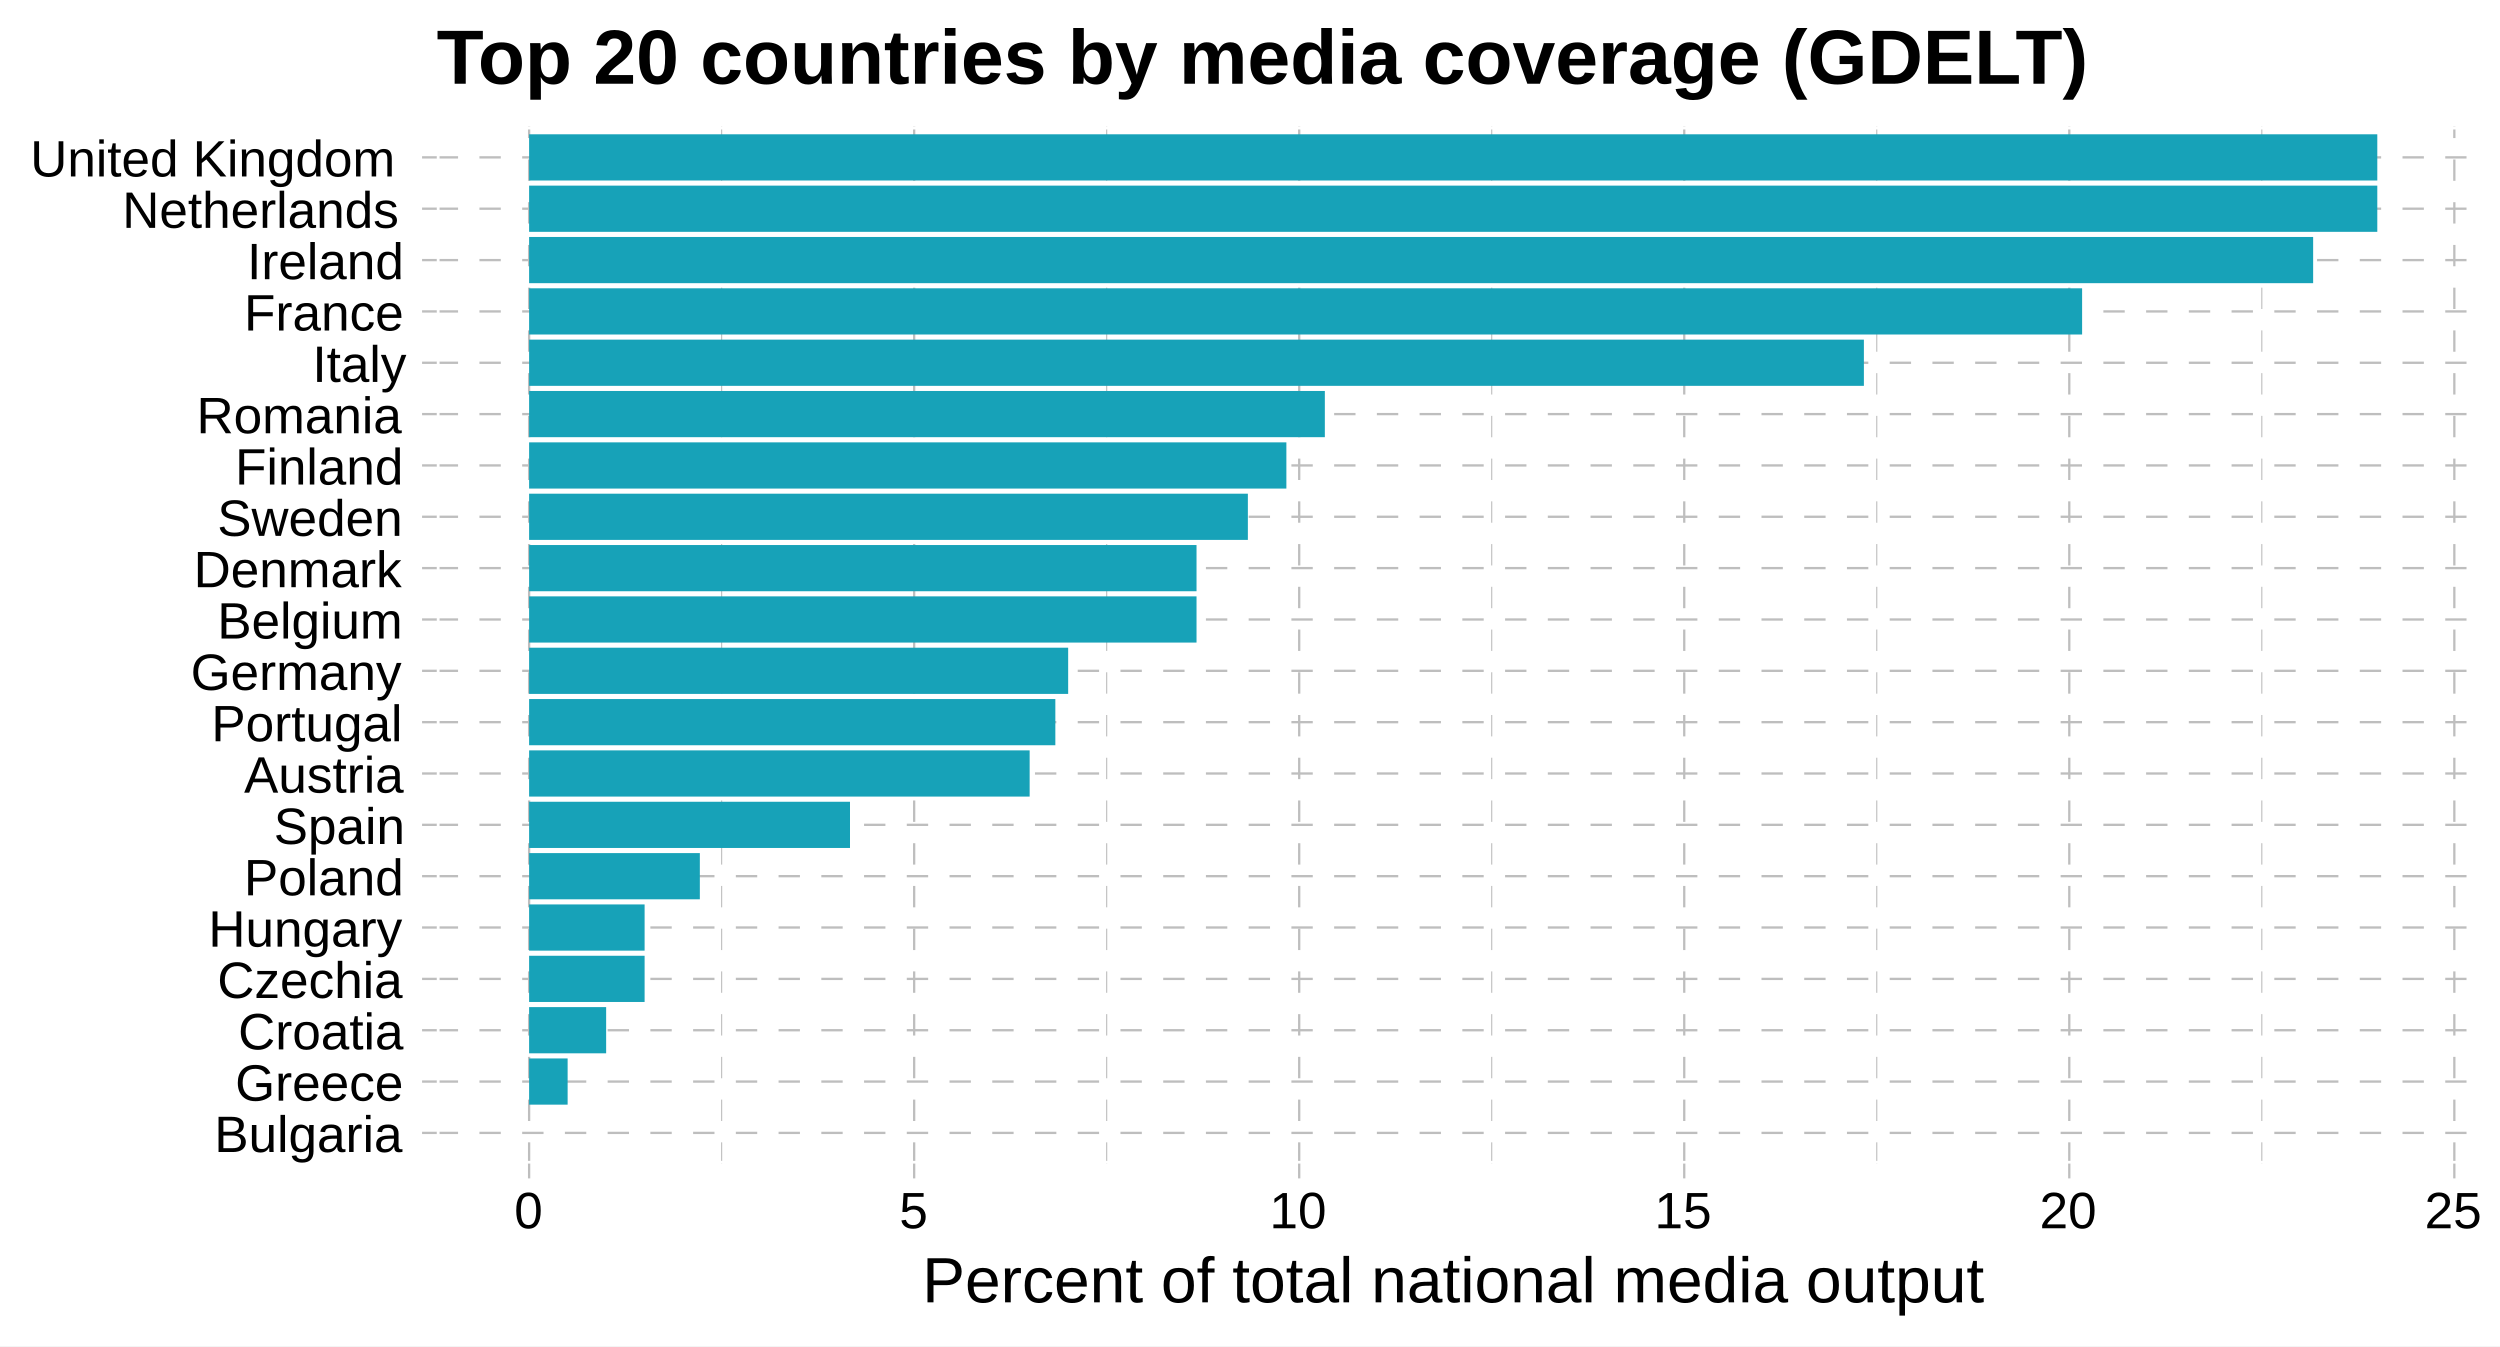
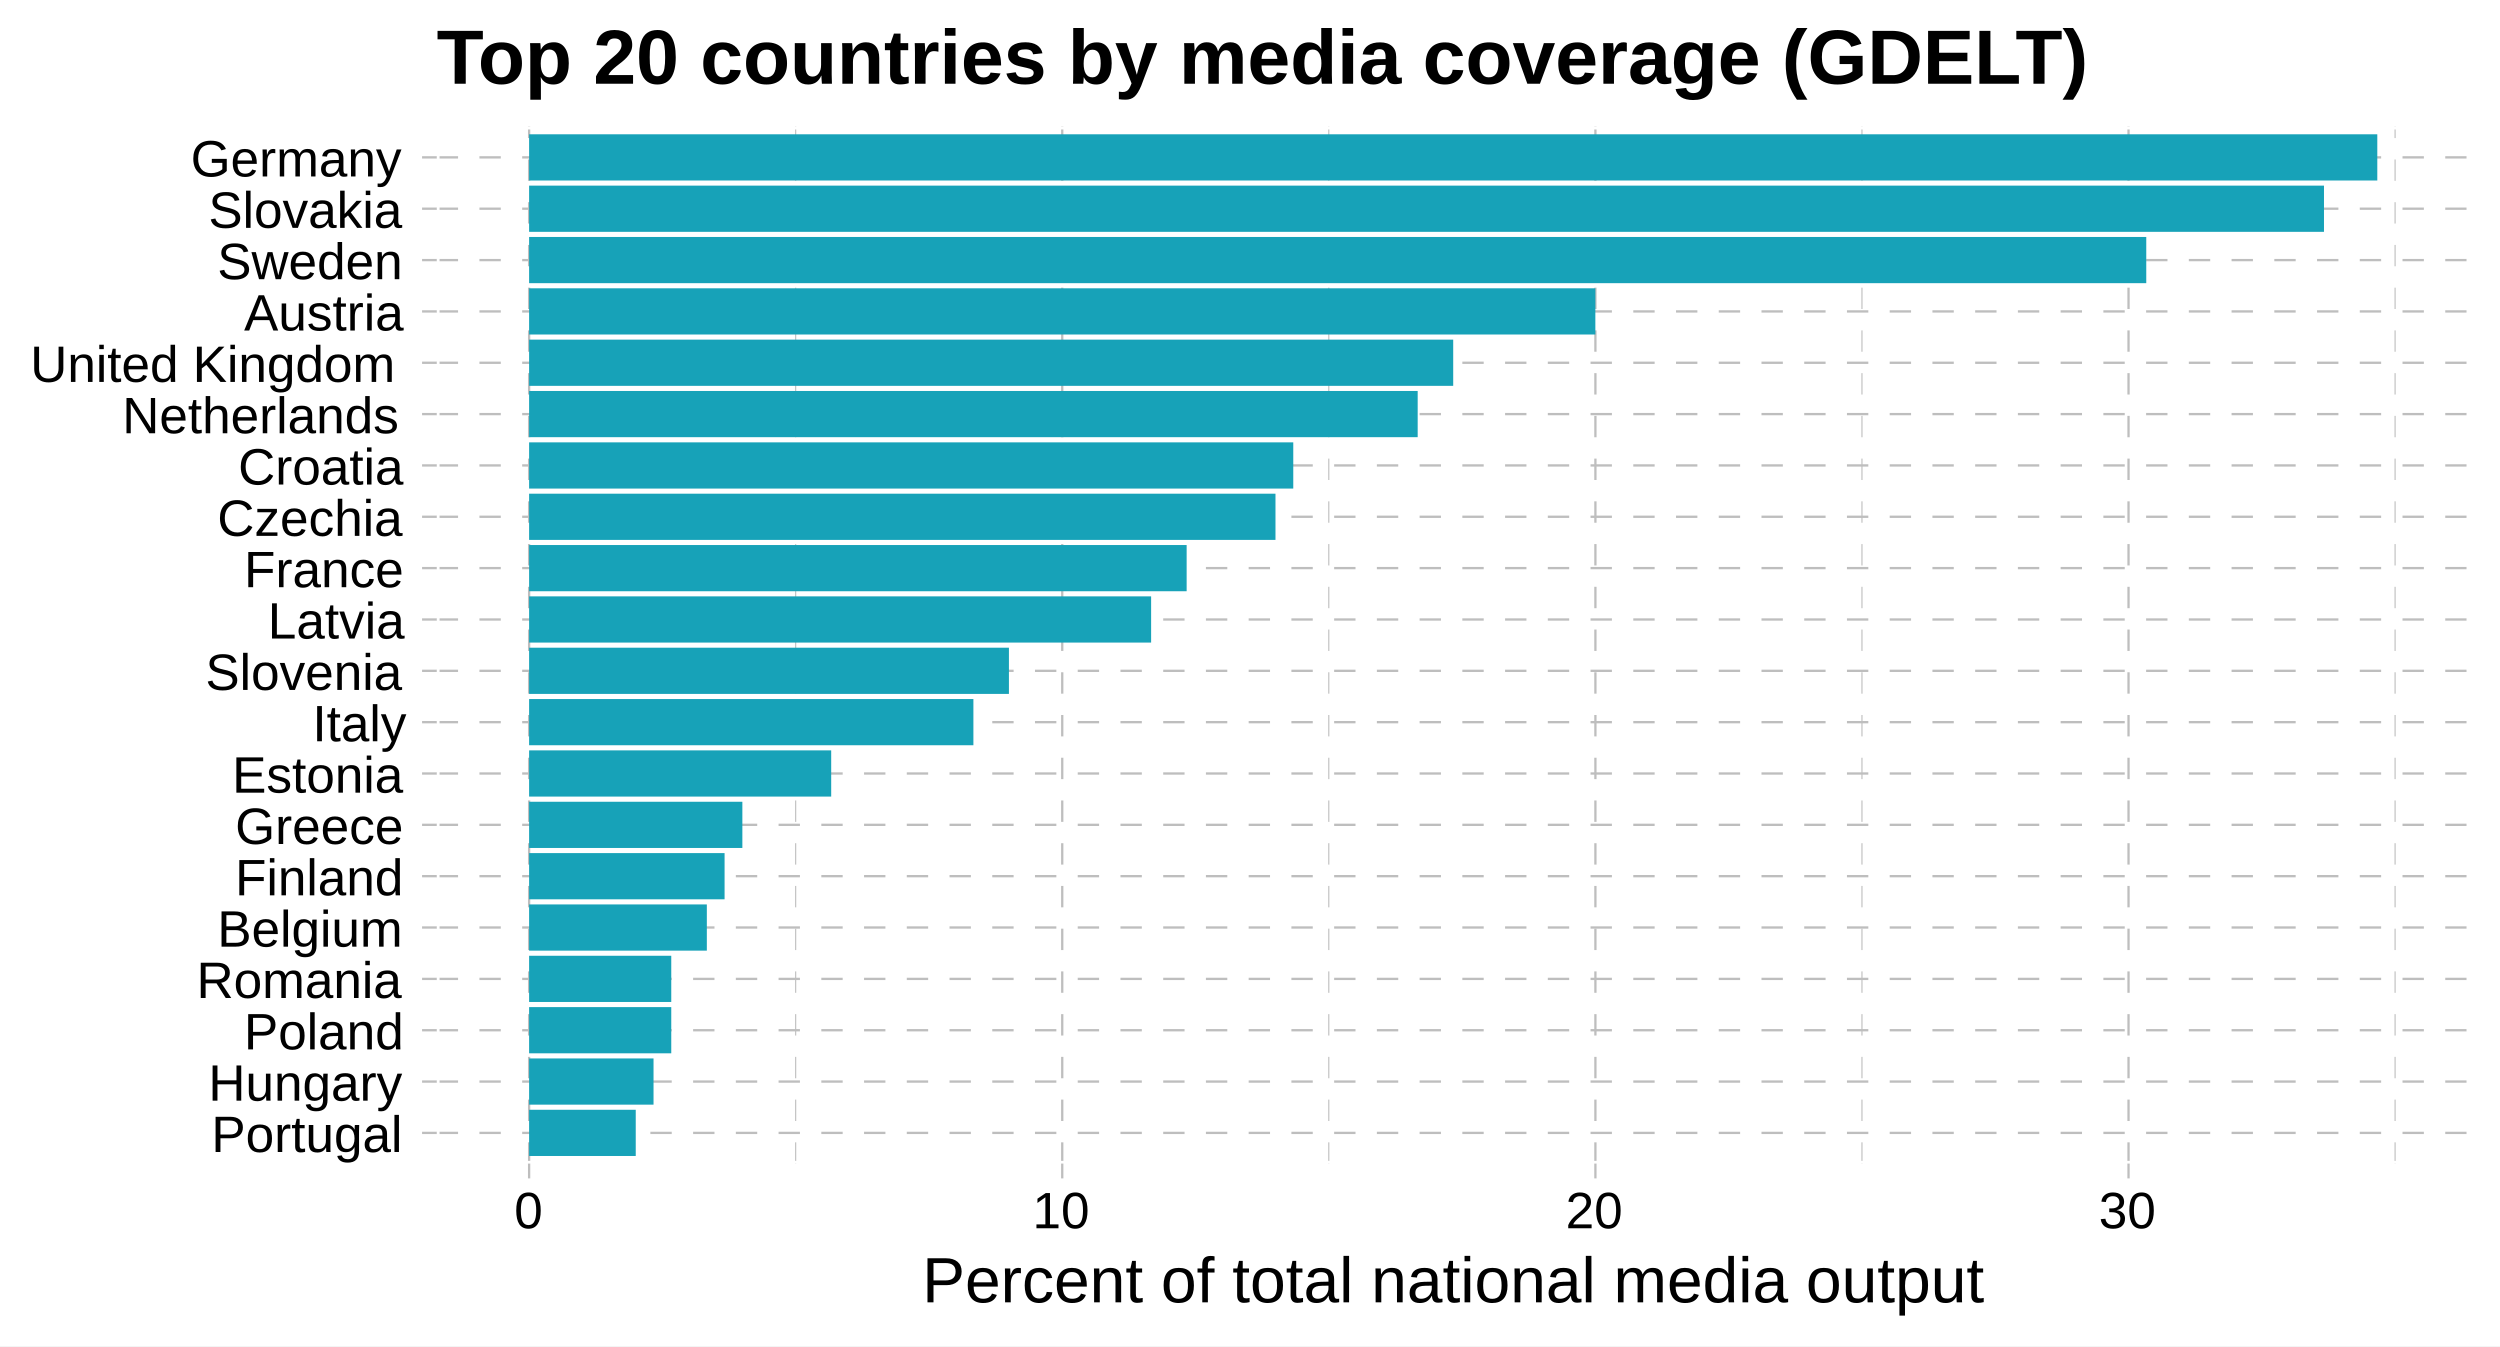
<svg xmlns="http://www.w3.org/2000/svg" viewBox="0 0 468.00 252.00">
  <defs>
    <style type="text/css">
    line, polyline, path, rect, circle {
      fill: none;
      stroke: #000000;
      stroke-linecap: round;
      stroke-linejoin: round;
      stroke-miterlimit: 10.00;
    }
  </style>
  </defs>
  <rect width="100%" height="100%" style="stroke: none; fill: #FFFFFF;" />
  <rect x="0.00" y="0.00" width="468.00" height="252.00" style="stroke-width: 1.07; stroke: none; fill: #FFFFFF;" />
  <defs>
    <clipPath id="cpODEuNzUzMXw0NjIuMzMxfDIxNy44NDd8MjMuNjk1Ng==">
      <rect x="81.75" y="23.70" width="380.58" height="194.15" />
    </clipPath>
  </defs>
  <rect x="81.75" y="23.70" width="380.58" height="194.15" style="stroke-width: 1.07; stroke: #FFFFFF;" clip-path="url(#cpODEuNzUzMXw0NjIuMzMxfDIxNy44NDd8MjMuNjk1Ng==)" />
-   <polyline points="135.09,217.85 135.09,23.70 " style="stroke-width: 0.21; stroke: #BEBEBE; stroke-dasharray: 4.00,4.00; stroke-linecap: butt;" clip-path="url(#cpODEuNzUzMXw0NjIuMzMxfDIxNy44NDd8MjMuNjk1Ng==)" />
-   <polyline points="207.17,217.85 207.17,23.70 " style="stroke-width: 0.21; stroke: #BEBEBE; stroke-dasharray: 4.00,4.00; stroke-linecap: butt;" clip-path="url(#cpODEuNzUzMXw0NjIuMzMxfDIxNy44NDd8MjMuNjk1Ng==)" />
-   <polyline points="279.25,217.85 279.25,23.70 " style="stroke-width: 0.21; stroke: #BEBEBE; stroke-dasharray: 4.00,4.00; stroke-linecap: butt;" clip-path="url(#cpODEuNzUzMXw0NjIuMzMxfDIxNy44NDd8MjMuNjk1Ng==)" />
-   <polyline points="351.33,217.85 351.33,23.70 " style="stroke-width: 0.21; stroke: #BEBEBE; stroke-dasharray: 4.00,4.00; stroke-linecap: butt;" clip-path="url(#cpODEuNzUzMXw0NjIuMzMxfDIxNy44NDd8MjMuNjk1Ng==)" />
-   <polyline points="423.41,217.85 423.41,23.70 " style="stroke-width: 0.21; stroke: #BEBEBE; stroke-dasharray: 4.00,4.00; stroke-linecap: butt;" clip-path="url(#cpODEuNzUzMXw0NjIuMzMxfDIxNy44NDd8MjMuNjk1Ng==)" />
+   <polyline points="148.95,217.85 148.95,23.70 " style="stroke-width: 0.21; stroke: #BEBEBE; stroke-dasharray: 4.00,4.00; stroke-linecap: butt;" clip-path="url(#cpODEuNzUzMXw0NjIuMzMxfDIxNy44NDd8MjMuNjk1Ng==)" />
+   <polyline points="248.75,217.85 248.75,23.70 " style="stroke-width: 0.21; stroke: #BEBEBE; stroke-dasharray: 4.00,4.00; stroke-linecap: butt;" clip-path="url(#cpODEuNzUzMXw0NjIuMzMxfDIxNy44NDd8MjMuNjk1Ng==)" />
+   <polyline points="348.56,217.85 348.56,23.70 " style="stroke-width: 0.21; stroke: #BEBEBE; stroke-dasharray: 4.00,4.00; stroke-linecap: butt;" clip-path="url(#cpODEuNzUzMXw0NjIuMzMxfDIxNy44NDd8MjMuNjk1Ng==)" />
+   <polyline points="448.36,217.85 448.36,23.70 " style="stroke-width: 0.21; stroke: #BEBEBE; stroke-dasharray: 4.00,4.00; stroke-linecap: butt;" clip-path="url(#cpODEuNzUzMXw0NjIuMzMxfDIxNy44NDd8MjMuNjk1Ng==)" />
  <polyline points="81.75,212.08 462.33,212.08 " style="stroke-width: 0.43; stroke: #BEBEBE; stroke-dasharray: 4.00,4.00; stroke-linecap: butt;" clip-path="url(#cpODEuNzUzMXw0NjIuMzMxfDIxNy44NDd8MjMuNjk1Ng==)" />
  <polyline points="81.75,202.47 462.33,202.47 " style="stroke-width: 0.43; stroke: #BEBEBE; stroke-dasharray: 4.00,4.00; stroke-linecap: butt;" clip-path="url(#cpODEuNzUzMXw0NjIuMzMxfDIxNy44NDd8MjMuNjk1Ng==)" />
  <polyline points="81.75,192.86 462.33,192.86 " style="stroke-width: 0.43; stroke: #BEBEBE; stroke-dasharray: 4.00,4.00; stroke-linecap: butt;" clip-path="url(#cpODEuNzUzMXw0NjIuMzMxfDIxNy44NDd8MjMuNjk1Ng==)" />
  <polyline points="81.75,183.25 462.33,183.25 " style="stroke-width: 0.43; stroke: #BEBEBE; stroke-dasharray: 4.00,4.00; stroke-linecap: butt;" clip-path="url(#cpODEuNzUzMXw0NjIuMzMxfDIxNy44NDd8MjMuNjk1Ng==)" />
  <polyline points="81.75,173.63 462.33,173.63 " style="stroke-width: 0.43; stroke: #BEBEBE; stroke-dasharray: 4.00,4.00; stroke-linecap: butt;" clip-path="url(#cpODEuNzUzMXw0NjIuMzMxfDIxNy44NDd8MjMuNjk1Ng==)" />
  <polyline points="81.75,164.02 462.33,164.02 " style="stroke-width: 0.43; stroke: #BEBEBE; stroke-dasharray: 4.00,4.00; stroke-linecap: butt;" clip-path="url(#cpODEuNzUzMXw0NjIuMzMxfDIxNy44NDd8MjMuNjk1Ng==)" />
  <polyline points="81.75,154.41 462.33,154.41 " style="stroke-width: 0.43; stroke: #BEBEBE; stroke-dasharray: 4.00,4.00; stroke-linecap: butt;" clip-path="url(#cpODEuNzUzMXw0NjIuMzMxfDIxNy44NDd8MjMuNjk1Ng==)" />
  <polyline points="81.75,144.80 462.33,144.80 " style="stroke-width: 0.43; stroke: #BEBEBE; stroke-dasharray: 4.00,4.00; stroke-linecap: butt;" clip-path="url(#cpODEuNzUzMXw0NjIuMzMxfDIxNy44NDd8MjMuNjk1Ng==)" />
  <polyline points="81.75,135.19 462.33,135.19 " style="stroke-width: 0.43; stroke: #BEBEBE; stroke-dasharray: 4.00,4.00; stroke-linecap: butt;" clip-path="url(#cpODEuNzUzMXw0NjIuMzMxfDIxNy44NDd8MjMuNjk1Ng==)" />
  <polyline points="81.75,125.58 462.33,125.58 " style="stroke-width: 0.43; stroke: #BEBEBE; stroke-dasharray: 4.00,4.00; stroke-linecap: butt;" clip-path="url(#cpODEuNzUzMXw0NjIuMzMxfDIxNy44NDd8MjMuNjk1Ng==)" />
  <polyline points="81.75,115.97 462.33,115.97 " style="stroke-width: 0.43; stroke: #BEBEBE; stroke-dasharray: 4.00,4.00; stroke-linecap: butt;" clip-path="url(#cpODEuNzUzMXw0NjIuMzMxfDIxNy44NDd8MjMuNjk1Ng==)" />
  <polyline points="81.75,106.35 462.33,106.35 " style="stroke-width: 0.43; stroke: #BEBEBE; stroke-dasharray: 4.00,4.00; stroke-linecap: butt;" clip-path="url(#cpODEuNzUzMXw0NjIuMzMxfDIxNy44NDd8MjMuNjk1Ng==)" />
  <polyline points="81.75,96.74 462.33,96.74 " style="stroke-width: 0.43; stroke: #BEBEBE; stroke-dasharray: 4.00,4.00; stroke-linecap: butt;" clip-path="url(#cpODEuNzUzMXw0NjIuMzMxfDIxNy44NDd8MjMuNjk1Ng==)" />
  <polyline points="81.75,87.13 462.33,87.13 " style="stroke-width: 0.43; stroke: #BEBEBE; stroke-dasharray: 4.00,4.00; stroke-linecap: butt;" clip-path="url(#cpODEuNzUzMXw0NjIuMzMxfDIxNy44NDd8MjMuNjk1Ng==)" />
  <polyline points="81.75,77.52 462.33,77.52 " style="stroke-width: 0.43; stroke: #BEBEBE; stroke-dasharray: 4.00,4.00; stroke-linecap: butt;" clip-path="url(#cpODEuNzUzMXw0NjIuMzMxfDIxNy44NDd8MjMuNjk1Ng==)" />
  <polyline points="81.75,67.91 462.33,67.91 " style="stroke-width: 0.43; stroke: #BEBEBE; stroke-dasharray: 4.00,4.00; stroke-linecap: butt;" clip-path="url(#cpODEuNzUzMXw0NjIuMzMxfDIxNy44NDd8MjMuNjk1Ng==)" />
  <polyline points="81.75,58.30 462.33,58.30 " style="stroke-width: 0.43; stroke: #BEBEBE; stroke-dasharray: 4.00,4.00; stroke-linecap: butt;" clip-path="url(#cpODEuNzUzMXw0NjIuMzMxfDIxNy44NDd8MjMuNjk1Ng==)" />
  <polyline points="81.75,48.69 462.33,48.69 " style="stroke-width: 0.43; stroke: #BEBEBE; stroke-dasharray: 4.00,4.00; stroke-linecap: butt;" clip-path="url(#cpODEuNzUzMXw0NjIuMzMxfDIxNy44NDd8MjMuNjk1Ng==)" />
  <polyline points="81.75,39.07 462.33,39.07 " style="stroke-width: 0.43; stroke: #BEBEBE; stroke-dasharray: 4.00,4.00; stroke-linecap: butt;" clip-path="url(#cpODEuNzUzMXw0NjIuMzMxfDIxNy44NDd8MjMuNjk1Ng==)" />
  <polyline points="81.75,29.46 462.33,29.46 " style="stroke-width: 0.43; stroke: #BEBEBE; stroke-dasharray: 4.00,4.00; stroke-linecap: butt;" clip-path="url(#cpODEuNzUzMXw0NjIuMzMxfDIxNy44NDd8MjMuNjk1Ng==)" />
  <polyline points="99.05,217.85 99.05,23.70 " style="stroke-width: 0.43; stroke: #BEBEBE; stroke-dasharray: 4.00,4.00; stroke-linecap: butt;" clip-path="url(#cpODEuNzUzMXw0NjIuMzMxfDIxNy44NDd8MjMuNjk1Ng==)" />
-   <polyline points="171.13,217.85 171.13,23.70 " style="stroke-width: 0.43; stroke: #BEBEBE; stroke-dasharray: 4.00,4.00; stroke-linecap: butt;" clip-path="url(#cpODEuNzUzMXw0NjIuMzMxfDIxNy44NDd8MjMuNjk1Ng==)" />
-   <polyline points="243.21,217.85 243.21,23.70 " style="stroke-width: 0.43; stroke: #BEBEBE; stroke-dasharray: 4.00,4.00; stroke-linecap: butt;" clip-path="url(#cpODEuNzUzMXw0NjIuMzMxfDIxNy44NDd8MjMuNjk1Ng==)" />
-   <polyline points="315.29,217.85 315.29,23.70 " style="stroke-width: 0.43; stroke: #BEBEBE; stroke-dasharray: 4.00,4.00; stroke-linecap: butt;" clip-path="url(#cpODEuNzUzMXw0NjIuMzMxfDIxNy44NDd8MjMuNjk1Ng==)" />
-   <polyline points="387.37,217.85 387.37,23.70 " style="stroke-width: 0.43; stroke: #BEBEBE; stroke-dasharray: 4.00,4.00; stroke-linecap: butt;" clip-path="url(#cpODEuNzUzMXw0NjIuMzMxfDIxNy44NDd8MjMuNjk1Ng==)" />
-   <polyline points="459.45,217.85 459.45,23.70 " style="stroke-width: 0.43; stroke: #BEBEBE; stroke-dasharray: 4.00,4.00; stroke-linecap: butt;" clip-path="url(#cpODEuNzUzMXw0NjIuMzMxfDIxNy44NDd8MjMuNjk1Ng==)" />
-   <rect x="99.05" y="207.75" width="0.00" height="8.65" style="stroke-width: 1.07; stroke: none; stroke-linecap: butt; fill: #17A2B8;" clip-path="url(#cpODEuNzUzMXw0NjIuMzMxfDIxNy44NDd8MjMuNjk1Ng==)" />
-   <rect x="99.05" y="198.14" width="7.21" height="8.65" style="stroke-width: 1.07; stroke: none; stroke-linecap: butt; fill: #17A2B8;" clip-path="url(#cpODEuNzUzMXw0NjIuMzMxfDIxNy44NDd8MjMuNjk1Ng==)" />
-   <rect x="99.05" y="188.53" width="14.42" height="8.65" style="stroke-width: 1.07; stroke: none; stroke-linecap: butt; fill: #17A2B8;" clip-path="url(#cpODEuNzUzMXw0NjIuMzMxfDIxNy44NDd8MjMuNjk1Ng==)" />
-   <rect x="99.05" y="178.92" width="21.62" height="8.65" style="stroke-width: 1.07; stroke: none; stroke-linecap: butt; fill: #17A2B8;" clip-path="url(#cpODEuNzUzMXw0NjIuMzMxfDIxNy44NDd8MjMuNjk1Ng==)" />
-   <rect x="99.05" y="169.31" width="21.62" height="8.65" style="stroke-width: 1.07; stroke: none; stroke-linecap: butt; fill: #17A2B8;" clip-path="url(#cpODEuNzUzMXw0NjIuMzMxfDIxNy44NDd8MjMuNjk1Ng==)" />
-   <rect x="99.05" y="159.70" width="31.96" height="8.65" style="stroke-width: 1.07; stroke: none; stroke-linecap: butt; fill: #17A2B8;" clip-path="url(#cpODEuNzUzMXw0NjIuMzMxfDIxNy44NDd8MjMuNjk1Ng==)" />
-   <rect x="99.05" y="150.09" width="60.07" height="8.65" style="stroke-width: 1.07; stroke: none; stroke-linecap: butt; fill: #17A2B8;" clip-path="url(#cpODEuNzUzMXw0NjIuMzMxfDIxNy44NDd8MjMuNjk1Ng==)" />
-   <rect x="99.05" y="140.47" width="93.70" height="8.65" style="stroke-width: 1.07; stroke: none; stroke-linecap: butt; fill: #17A2B8;" clip-path="url(#cpODEuNzUzMXw0NjIuMzMxfDIxNy44NDd8MjMuNjk1Ng==)" />
-   <rect x="99.05" y="130.86" width="98.51" height="8.65" style="stroke-width: 1.07; stroke: none; stroke-linecap: butt; fill: #17A2B8;" clip-path="url(#cpODEuNzUzMXw0NjIuMzMxfDIxNy44NDd8MjMuNjk1Ng==)" />
-   <rect x="99.05" y="121.25" width="100.91" height="8.65" style="stroke-width: 1.07; stroke: none; stroke-linecap: butt; fill: #17A2B8;" clip-path="url(#cpODEuNzUzMXw0NjIuMzMxfDIxNy44NDd8MjMuNjk1Ng==)" />
-   <rect x="99.05" y="111.64" width="124.94" height="8.65" style="stroke-width: 1.07; stroke: none; stroke-linecap: butt; fill: #17A2B8;" clip-path="url(#cpODEuNzUzMXw0NjIuMzMxfDIxNy44NDd8MjMuNjk1Ng==)" />
-   <rect x="99.05" y="102.03" width="124.94" height="8.65" style="stroke-width: 1.07; stroke: none; stroke-linecap: butt; fill: #17A2B8;" clip-path="url(#cpODEuNzUzMXw0NjIuMzMxfDIxNy44NDd8MjMuNjk1Ng==)" />
-   <rect x="99.05" y="92.42" width="134.55" height="8.65" style="stroke-width: 1.07; stroke: none; stroke-linecap: butt; fill: #17A2B8;" clip-path="url(#cpODEuNzUzMXw0NjIuMzMxfDIxNy44NDd8MjMuNjk1Ng==)" />
-   <rect x="99.05" y="82.81" width="141.76" height="8.65" style="stroke-width: 1.07; stroke: none; stroke-linecap: butt; fill: #17A2B8;" clip-path="url(#cpODEuNzUzMXw0NjIuMzMxfDIxNy44NDd8MjMuNjk1Ng==)" />
-   <rect x="99.05" y="73.19" width="148.96" height="8.65" style="stroke-width: 1.07; stroke: none; stroke-linecap: butt; fill: #17A2B8;" clip-path="url(#cpODEuNzUzMXw0NjIuMzMxfDIxNy44NDd8MjMuNjk1Ng==)" />
-   <rect x="99.05" y="63.58" width="249.87" height="8.65" style="stroke-width: 1.07; stroke: none; stroke-linecap: butt; fill: #17A2B8;" clip-path="url(#cpODEuNzUzMXw0NjIuMzMxfDIxNy44NDd8MjMuNjk1Ng==)" />
-   <rect x="99.05" y="53.97" width="290.72" height="8.65" style="stroke-width: 1.07; stroke: none; stroke-linecap: butt; fill: #17A2B8;" clip-path="url(#cpODEuNzUzMXw0NjIuMzMxfDIxNy44NDd8MjMuNjk1Ng==)" />
-   <rect x="99.05" y="44.36" width="333.97" height="8.65" style="stroke-width: 1.07; stroke: none; stroke-linecap: butt; fill: #17A2B8;" clip-path="url(#cpODEuNzUzMXw0NjIuMzMxfDIxNy44NDd8MjMuNjk1Ng==)" />
-   <rect x="99.05" y="34.75" width="345.98" height="8.65" style="stroke-width: 1.07; stroke: none; stroke-linecap: butt; fill: #17A2B8;" clip-path="url(#cpODEuNzUzMXw0NjIuMzMxfDIxNy44NDd8MjMuNjk1Ng==)" />
+   <polyline points="198.85,217.85 198.85,23.70 " style="stroke-width: 0.43; stroke: #BEBEBE; stroke-dasharray: 4.00,4.00; stroke-linecap: butt;" clip-path="url(#cpODEuNzUzMXw0NjIuMzMxfDIxNy44NDd8MjMuNjk1Ng==)" />
+   <polyline points="298.66,217.85 298.66,23.70 " style="stroke-width: 0.43; stroke: #BEBEBE; stroke-dasharray: 4.00,4.00; stroke-linecap: butt;" clip-path="url(#cpODEuNzUzMXw0NjIuMzMxfDIxNy44NDd8MjMuNjk1Ng==)" />
+   <polyline points="398.46,217.85 398.46,23.70 " style="stroke-width: 0.43; stroke: #BEBEBE; stroke-dasharray: 4.00,4.00; stroke-linecap: butt;" clip-path="url(#cpODEuNzUzMXw0NjIuMzMxfDIxNy44NDd8MjMuNjk1Ng==)" />
+   <rect x="99.05" y="207.75" width="19.96" height="8.65" style="stroke-width: 1.07; stroke: none; stroke-linecap: butt; fill: #17A2B8;" clip-path="url(#cpODEuNzUzMXw0NjIuMzMxfDIxNy44NDd8MjMuNjk1Ng==)" />
+   <rect x="99.05" y="198.14" width="23.29" height="8.65" style="stroke-width: 1.07; stroke: none; stroke-linecap: butt; fill: #17A2B8;" clip-path="url(#cpODEuNzUzMXw0NjIuMzMxfDIxNy44NDd8MjMuNjk1Ng==)" />
+   <rect x="99.05" y="188.53" width="26.61" height="8.65" style="stroke-width: 1.07; stroke: none; stroke-linecap: butt; fill: #17A2B8;" clip-path="url(#cpODEuNzUzMXw0NjIuMzMxfDIxNy44NDd8MjMuNjk1Ng==)" />
+   <rect x="99.05" y="178.92" width="26.61" height="8.65" style="stroke-width: 1.07; stroke: none; stroke-linecap: butt; fill: #17A2B8;" clip-path="url(#cpODEuNzUzMXw0NjIuMzMxfDIxNy44NDd8MjMuNjk1Ng==)" />
+   <rect x="99.05" y="169.31" width="33.27" height="8.65" style="stroke-width: 1.07; stroke: none; stroke-linecap: butt; fill: #17A2B8;" clip-path="url(#cpODEuNzUzMXw0NjIuMzMxfDIxNy44NDd8MjMuNjk1Ng==)" />
+   <rect x="99.05" y="159.70" width="36.59" height="8.65" style="stroke-width: 1.07; stroke: none; stroke-linecap: butt; fill: #17A2B8;" clip-path="url(#cpODEuNzUzMXw0NjIuMzMxfDIxNy44NDd8MjMuNjk1Ng==)" />
+   <rect x="99.05" y="150.09" width="39.92" height="8.65" style="stroke-width: 1.07; stroke: none; stroke-linecap: butt; fill: #17A2B8;" clip-path="url(#cpODEuNzUzMXw0NjIuMzMxfDIxNy44NDd8MjMuNjk1Ng==)" />
+   <rect x="99.05" y="140.47" width="56.55" height="8.65" style="stroke-width: 1.07; stroke: none; stroke-linecap: butt; fill: #17A2B8;" clip-path="url(#cpODEuNzUzMXw0NjIuMzMxfDIxNy44NDd8MjMuNjk1Ng==)" />
+   <rect x="99.05" y="130.86" width="83.17" height="8.65" style="stroke-width: 1.07; stroke: none; stroke-linecap: butt; fill: #17A2B8;" clip-path="url(#cpODEuNzUzMXw0NjIuMzMxfDIxNy44NDd8MjMuNjk1Ng==)" />
+   <rect x="99.05" y="121.25" width="89.82" height="8.65" style="stroke-width: 1.07; stroke: none; stroke-linecap: butt; fill: #17A2B8;" clip-path="url(#cpODEuNzUzMXw0NjIuMzMxfDIxNy44NDd8MjMuNjk1Ng==)" />
+   <rect x="99.05" y="111.64" width="116.44" height="8.65" style="stroke-width: 1.07; stroke: none; stroke-linecap: butt; fill: #17A2B8;" clip-path="url(#cpODEuNzUzMXw0NjIuMzMxfDIxNy44NDd8MjMuNjk1Ng==)" />
+   <rect x="99.05" y="102.03" width="123.09" height="8.65" style="stroke-width: 1.07; stroke: none; stroke-linecap: butt; fill: #17A2B8;" clip-path="url(#cpODEuNzUzMXw0NjIuMzMxfDIxNy44NDd8MjMuNjk1Ng==)" />
+   <rect x="99.05" y="92.42" width="139.72" height="8.65" style="stroke-width: 1.07; stroke: none; stroke-linecap: butt; fill: #17A2B8;" clip-path="url(#cpODEuNzUzMXw0NjIuMzMxfDIxNy44NDd8MjMuNjk1Ng==)" />
+   <rect x="99.05" y="82.81" width="143.05" height="8.65" style="stroke-width: 1.07; stroke: none; stroke-linecap: butt; fill: #17A2B8;" clip-path="url(#cpODEuNzUzMXw0NjIuMzMxfDIxNy44NDd8MjMuNjk1Ng==)" />
+   <rect x="99.05" y="73.19" width="166.34" height="8.65" style="stroke-width: 1.07; stroke: none; stroke-linecap: butt; fill: #17A2B8;" clip-path="url(#cpODEuNzUzMXw0NjIuMzMxfDIxNy44NDd8MjMuNjk1Ng==)" />
+   <rect x="99.05" y="63.58" width="172.99" height="8.65" style="stroke-width: 1.07; stroke: none; stroke-linecap: butt; fill: #17A2B8;" clip-path="url(#cpODEuNzUzMXw0NjIuMzMxfDIxNy44NDd8MjMuNjk1Ng==)" />
+   <rect x="99.05" y="53.97" width="199.60" height="8.65" style="stroke-width: 1.07; stroke: none; stroke-linecap: butt; fill: #17A2B8;" clip-path="url(#cpODEuNzUzMXw0NjIuMzMxfDIxNy44NDd8MjMuNjk1Ng==)" />
+   <rect x="99.05" y="44.36" width="302.73" height="8.65" style="stroke-width: 1.07; stroke: none; stroke-linecap: butt; fill: #17A2B8;" clip-path="url(#cpODEuNzUzMXw0NjIuMzMxfDIxNy44NDd8MjMuNjk1Ng==)" />
+   <rect x="99.05" y="34.75" width="336.00" height="8.65" style="stroke-width: 1.07; stroke: none; stroke-linecap: butt; fill: #17A2B8;" clip-path="url(#cpODEuNzUzMXw0NjIuMzMxfDIxNy44NDd8MjMuNjk1Ng==)" />
  <rect x="99.05" y="25.14" width="345.98" height="8.65" style="stroke-width: 1.07; stroke: none; stroke-linecap: butt; fill: #17A2B8;" clip-path="url(#cpODEuNzUzMXw0NjIuMzMxfDIxNy44NDd8MjMuNjk1Ng==)" />
  <rect x="81.75" y="23.70" width="380.58" height="194.15" style="stroke-width: 1.07; stroke: #FFFFFF;" clip-path="url(#cpODEuNzUzMXw0NjIuMzMxfDIxNy44NDd8MjMuNjk1Ng==)" />
  <defs>
    <clipPath id="cpMHw0Njh8MjUyfDA=">
      <rect x="0.00" y="0.00" width="468.00" height="252.00" />
    </clipPath>
  </defs>
  <g clip-path="url(#cpMHw0Njh8MjUyfDA=)">
-     <text x="40.13" y="215.66" style="font-size: 9.60px; font-family: Arial;" textLength="36.69px" lengthAdjust="spacingAndGlyphs">Bulgaria</text>
+     <text x="39.58" y="215.66" style="font-size: 9.60px; font-family: Arial;" textLength="37.25px" lengthAdjust="spacingAndGlyphs">Portugal</text>
  </g>
  <g clip-path="url(#cpMHw0Njh8MjUyfDA=)">
-     <text x="44.03" y="206.05" style="font-size: 9.60px; font-family: Arial;" textLength="32.79px" lengthAdjust="spacingAndGlyphs">Greece</text>
+     <text x="39.02" y="206.05" style="font-size: 9.60px; font-family: Arial;" textLength="37.80px" lengthAdjust="spacingAndGlyphs">Hungary</text>
  </g>
  <g clip-path="url(#cpMHw0Njh8MjUyfDA=)">
-     <text x="44.59" y="196.44" style="font-size: 9.60px; font-family: Arial;" textLength="32.24px" lengthAdjust="spacingAndGlyphs">Croatia</text>
+     <text x="45.68" y="196.44" style="font-size: 9.60px; font-family: Arial;" textLength="31.14px" lengthAdjust="spacingAndGlyphs">Poland</text>
  </g>
  <g clip-path="url(#cpMHw0Njh8MjUyfDA=)">
-     <text x="40.69" y="186.82" style="font-size: 9.60px; font-family: Arial;" textLength="36.13px" lengthAdjust="spacingAndGlyphs">Czechia</text>
+     <text x="36.80" y="186.82" style="font-size: 9.60px; font-family: Arial;" textLength="40.02px" lengthAdjust="spacingAndGlyphs">Romania</text>
  </g>
  <g clip-path="url(#cpMHw0Njh8MjUyfDA=)">
-     <text x="39.02" y="177.21" style="font-size: 9.60px; font-family: Arial;" textLength="37.80px" lengthAdjust="spacingAndGlyphs">Hungary</text>
+     <text x="40.69" y="177.21" style="font-size: 9.60px; font-family: Arial;" textLength="36.13px" lengthAdjust="spacingAndGlyphs">Belgium</text>
  </g>
  <g clip-path="url(#cpMHw0Njh8MjUyfDA=)">
-     <text x="45.68" y="167.60" style="font-size: 9.60px; font-family: Arial;" textLength="31.14px" lengthAdjust="spacingAndGlyphs">Poland</text>
+     <text x="44.02" y="167.60" style="font-size: 9.60px; font-family: Arial;" textLength="32.80px" lengthAdjust="spacingAndGlyphs">Finland</text>
  </g>
  <g clip-path="url(#cpMHw0Njh8MjUyfDA=)">
-     <text x="51.25" y="157.99" style="font-size: 9.60px; font-family: Arial;" textLength="25.58px" lengthAdjust="spacingAndGlyphs">Spain</text>
+     <text x="44.03" y="157.99" style="font-size: 9.60px; font-family: Arial;" textLength="32.79px" lengthAdjust="spacingAndGlyphs">Greece</text>
  </g>
  <g clip-path="url(#cpMHw0Njh8MjUyfDA=)">
-     <text x="45.70" y="148.38" style="font-size: 9.60px; font-family: Arial;" textLength="31.12px" lengthAdjust="spacingAndGlyphs">Austria</text>
+     <text x="43.47" y="148.38" style="font-size: 9.60px; font-family: Arial;" textLength="33.35px" lengthAdjust="spacingAndGlyphs">Estonia</text>
  </g>
  <g clip-path="url(#cpMHw0Njh8MjUyfDA=)">
-     <text x="39.58" y="138.77" style="font-size: 9.60px; font-family: Arial;" textLength="37.25px" lengthAdjust="spacingAndGlyphs">Portugal</text>
+     <text x="58.48" y="138.77" style="font-size: 9.60px; font-family: Arial;" textLength="18.34px" lengthAdjust="spacingAndGlyphs">Italy</text>
  </g>
  <g clip-path="url(#cpMHw0Njh8MjUyfDA=)">
-     <text x="35.70" y="129.16" style="font-size: 9.60px; font-family: Arial;" textLength="41.12px" lengthAdjust="spacingAndGlyphs">Germany</text>
+     <text x="38.46" y="129.16" style="font-size: 9.60px; font-family: Arial;" textLength="38.36px" lengthAdjust="spacingAndGlyphs">Slovenia</text>
  </g>
  <g clip-path="url(#cpMHw0Njh8MjUyfDA=)">
-     <text x="40.69" y="119.54" style="font-size: 9.60px; font-family: Arial;" textLength="36.13px" lengthAdjust="spacingAndGlyphs">Belgium</text>
+     <text x="50.14" y="119.54" style="font-size: 9.60px; font-family: Arial;" textLength="26.68px" lengthAdjust="spacingAndGlyphs">Latvia</text>
  </g>
  <g clip-path="url(#cpMHw0Njh8MjUyfDA=)">
-     <text x="36.26" y="109.93" style="font-size: 9.60px; font-family: Arial;" textLength="40.57px" lengthAdjust="spacingAndGlyphs">Denmark</text>
+     <text x="45.70" y="109.93" style="font-size: 9.60px; font-family: Arial;" textLength="31.12px" lengthAdjust="spacingAndGlyphs">France</text>
  </g>
  <g clip-path="url(#cpMHw0Njh8MjUyfDA=)">
-     <text x="40.68" y="100.32" style="font-size: 9.60px; font-family: Arial;" textLength="36.14px" lengthAdjust="spacingAndGlyphs">Sweden</text>
+     <text x="40.69" y="100.32" style="font-size: 9.60px; font-family: Arial;" textLength="36.13px" lengthAdjust="spacingAndGlyphs">Czechia</text>
  </g>
  <g clip-path="url(#cpMHw0Njh8MjUyfDA=)">
-     <text x="44.02" y="90.71" style="font-size: 9.60px; font-family: Arial;" textLength="32.80px" lengthAdjust="spacingAndGlyphs">Finland</text>
+     <text x="44.59" y="90.71" style="font-size: 9.60px; font-family: Arial;" textLength="32.24px" lengthAdjust="spacingAndGlyphs">Croatia</text>
  </g>
  <g clip-path="url(#cpMHw0Njh8MjUyfDA=)">
-     <text x="36.80" y="81.10" style="font-size: 9.60px; font-family: Arial;" textLength="40.02px" lengthAdjust="spacingAndGlyphs">Romania</text>
+     <text x="22.90" y="81.10" style="font-size: 9.60px; font-family: Arial;" textLength="53.92px" lengthAdjust="spacingAndGlyphs">Netherlands</text>
  </g>
  <g clip-path="url(#cpMHw0Njh8MjUyfDA=)">
-     <text x="58.48" y="71.49" style="font-size: 9.60px; font-family: Arial;" textLength="18.34px" lengthAdjust="spacingAndGlyphs">Italy</text>
+     <text x="5.67" y="71.49" style="font-size: 9.60px; font-family: Arial;" textLength="71.15px" lengthAdjust="spacingAndGlyphs">United Kingdom</text>
  </g>
  <g clip-path="url(#cpMHw0Njh8MjUyfDA=)">
-     <text x="45.70" y="61.87" style="font-size: 9.60px; font-family: Arial;" textLength="31.12px" lengthAdjust="spacingAndGlyphs">France</text>
+     <text x="45.70" y="61.87" style="font-size: 9.60px; font-family: Arial;" textLength="31.12px" lengthAdjust="spacingAndGlyphs">Austria</text>
  </g>
  <g clip-path="url(#cpMHw0Njh8MjUyfDA=)">
-     <text x="46.25" y="52.26" style="font-size: 9.60px; font-family: Arial;" textLength="30.58px" lengthAdjust="spacingAndGlyphs">Ireland</text>
+     <text x="40.68" y="52.26" style="font-size: 9.60px; font-family: Arial;" textLength="36.14px" lengthAdjust="spacingAndGlyphs">Sweden</text>
  </g>
  <g clip-path="url(#cpMHw0Njh8MjUyfDA=)">
-     <text x="22.90" y="42.65" style="font-size: 9.60px; font-family: Arial;" textLength="53.92px" lengthAdjust="spacingAndGlyphs">Netherlands</text>
+     <text x="39.02" y="42.65" style="font-size: 9.60px; font-family: Arial;" textLength="37.80px" lengthAdjust="spacingAndGlyphs">Slovakia</text>
  </g>
  <g clip-path="url(#cpMHw0Njh8MjUyfDA=)">
-     <text x="5.67" y="33.04" style="font-size: 9.60px; font-family: Arial;" textLength="71.15px" lengthAdjust="spacingAndGlyphs">United Kingdom</text>
+     <text x="35.70" y="33.04" style="font-size: 9.60px; font-family: Arial;" textLength="41.12px" lengthAdjust="spacingAndGlyphs">Germany</text>
  </g>
  <polyline points="79.01,212.08 81.75,212.08 " style="stroke-width: 0.43; stroke: #BEBEBE; stroke-linecap: butt;" clip-path="url(#cpMHw0Njh8MjUyfDA=)" />
  <polyline points="79.01,202.47 81.75,202.47 " style="stroke-width: 0.43; stroke: #BEBEBE; stroke-linecap: butt;" clip-path="url(#cpMHw0Njh8MjUyfDA=)" />
  <polyline points="79.01,192.86 81.75,192.86 " style="stroke-width: 0.43; stroke: #BEBEBE; stroke-linecap: butt;" clip-path="url(#cpMHw0Njh8MjUyfDA=)" />
  <polyline points="79.01,183.25 81.75,183.25 " style="stroke-width: 0.43; stroke: #BEBEBE; stroke-linecap: butt;" clip-path="url(#cpMHw0Njh8MjUyfDA=)" />
  <polyline points="79.01,173.63 81.75,173.63 " style="stroke-width: 0.43; stroke: #BEBEBE; stroke-linecap: butt;" clip-path="url(#cpMHw0Njh8MjUyfDA=)" />
  <polyline points="79.01,164.02 81.75,164.02 " style="stroke-width: 0.43; stroke: #BEBEBE; stroke-linecap: butt;" clip-path="url(#cpMHw0Njh8MjUyfDA=)" />
  <polyline points="79.01,154.41 81.75,154.41 " style="stroke-width: 0.43; stroke: #BEBEBE; stroke-linecap: butt;" clip-path="url(#cpMHw0Njh8MjUyfDA=)" />
  <polyline points="79.01,144.80 81.75,144.80 " style="stroke-width: 0.43; stroke: #BEBEBE; stroke-linecap: butt;" clip-path="url(#cpMHw0Njh8MjUyfDA=)" />
  <polyline points="79.01,135.19 81.75,135.19 " style="stroke-width: 0.43; stroke: #BEBEBE; stroke-linecap: butt;" clip-path="url(#cpMHw0Njh8MjUyfDA=)" />
  <polyline points="79.01,125.58 81.75,125.58 " style="stroke-width: 0.43; stroke: #BEBEBE; stroke-linecap: butt;" clip-path="url(#cpMHw0Njh8MjUyfDA=)" />
  <polyline points="79.01,115.97 81.75,115.97 " style="stroke-width: 0.43; stroke: #BEBEBE; stroke-linecap: butt;" clip-path="url(#cpMHw0Njh8MjUyfDA=)" />
  <polyline points="79.01,106.35 81.75,106.35 " style="stroke-width: 0.43; stroke: #BEBEBE; stroke-linecap: butt;" clip-path="url(#cpMHw0Njh8MjUyfDA=)" />
  <polyline points="79.01,96.74 81.75,96.74 " style="stroke-width: 0.43; stroke: #BEBEBE; stroke-linecap: butt;" clip-path="url(#cpMHw0Njh8MjUyfDA=)" />
  <polyline points="79.01,87.13 81.75,87.13 " style="stroke-width: 0.43; stroke: #BEBEBE; stroke-linecap: butt;" clip-path="url(#cpMHw0Njh8MjUyfDA=)" />
  <polyline points="79.01,77.52 81.75,77.52 " style="stroke-width: 0.43; stroke: #BEBEBE; stroke-linecap: butt;" clip-path="url(#cpMHw0Njh8MjUyfDA=)" />
  <polyline points="79.01,67.91 81.75,67.91 " style="stroke-width: 0.43; stroke: #BEBEBE; stroke-linecap: butt;" clip-path="url(#cpMHw0Njh8MjUyfDA=)" />
  <polyline points="79.01,58.30 81.75,58.30 " style="stroke-width: 0.43; stroke: #BEBEBE; stroke-linecap: butt;" clip-path="url(#cpMHw0Njh8MjUyfDA=)" />
  <polyline points="79.01,48.69 81.75,48.69 " style="stroke-width: 0.43; stroke: #BEBEBE; stroke-linecap: butt;" clip-path="url(#cpMHw0Njh8MjUyfDA=)" />
  <polyline points="79.01,39.07 81.75,39.07 " style="stroke-width: 0.43; stroke: #BEBEBE; stroke-linecap: butt;" clip-path="url(#cpMHw0Njh8MjUyfDA=)" />
  <polyline points="79.01,29.46 81.75,29.46 " style="stroke-width: 0.43; stroke: #BEBEBE; stroke-linecap: butt;" clip-path="url(#cpMHw0Njh8MjUyfDA=)" />
  <polyline points="99.05,220.59 99.05,217.85 " style="stroke-width: 0.43; stroke: #BEBEBE; stroke-linecap: butt;" clip-path="url(#cpMHw0Njh8MjUyfDA=)" />
-   <polyline points="171.13,220.59 171.13,217.85 " style="stroke-width: 0.43; stroke: #BEBEBE; stroke-linecap: butt;" clip-path="url(#cpMHw0Njh8MjUyfDA=)" />
-   <polyline points="243.21,220.59 243.21,217.85 " style="stroke-width: 0.43; stroke: #BEBEBE; stroke-linecap: butt;" clip-path="url(#cpMHw0Njh8MjUyfDA=)" />
-   <polyline points="315.29,220.59 315.29,217.85 " style="stroke-width: 0.43; stroke: #BEBEBE; stroke-linecap: butt;" clip-path="url(#cpMHw0Njh8MjUyfDA=)" />
-   <polyline points="387.37,220.59 387.37,217.85 " style="stroke-width: 0.43; stroke: #BEBEBE; stroke-linecap: butt;" clip-path="url(#cpMHw0Njh8MjUyfDA=)" />
-   <polyline points="459.45,220.59 459.45,217.85 " style="stroke-width: 0.43; stroke: #BEBEBE; stroke-linecap: butt;" clip-path="url(#cpMHw0Njh8MjUyfDA=)" />
+   <polyline points="198.85,220.59 198.85,217.85 " style="stroke-width: 0.43; stroke: #BEBEBE; stroke-linecap: butt;" clip-path="url(#cpMHw0Njh8MjUyfDA=)" />
+   <polyline points="298.66,220.59 298.66,217.85 " style="stroke-width: 0.43; stroke: #BEBEBE; stroke-linecap: butt;" clip-path="url(#cpMHw0Njh8MjUyfDA=)" />
+   <polyline points="398.46,220.59 398.46,217.85 " style="stroke-width: 0.43; stroke: #BEBEBE; stroke-linecap: butt;" clip-path="url(#cpMHw0Njh8MjUyfDA=)" />
  <g clip-path="url(#cpMHw0Njh8MjUyfDA=)">
    <text x="96.27" y="229.93" style="font-size: 9.60px; font-family: Arial;" textLength="5.56px" lengthAdjust="spacingAndGlyphs">0</text>
  </g>
  <g clip-path="url(#cpMHw0Njh8MjUyfDA=)">
-     <text x="168.35" y="229.93" style="font-size: 9.60px; font-family: Arial;" textLength="5.56px" lengthAdjust="spacingAndGlyphs">5</text>
+     <text x="193.29" y="229.93" style="font-size: 9.60px; font-family: Arial;" textLength="11.12px" lengthAdjust="spacingAndGlyphs">10</text>
  </g>
  <g clip-path="url(#cpMHw0Njh8MjUyfDA=)">
-     <text x="237.65" y="229.93" style="font-size: 9.60px; font-family: Arial;" textLength="11.12px" lengthAdjust="spacingAndGlyphs">10</text>
+     <text x="293.09" y="229.93" style="font-size: 9.60px; font-family: Arial;" textLength="11.12px" lengthAdjust="spacingAndGlyphs">20</text>
  </g>
  <g clip-path="url(#cpMHw0Njh8MjUyfDA=)">
-     <text x="309.73" y="229.93" style="font-size: 9.60px; font-family: Arial;" textLength="11.12px" lengthAdjust="spacingAndGlyphs">15</text>
-   </g>
-   <g clip-path="url(#cpMHw0Njh8MjUyfDA=)">
-     <text x="381.81" y="229.93" style="font-size: 9.60px; font-family: Arial;" textLength="11.12px" lengthAdjust="spacingAndGlyphs">20</text>
-   </g>
-   <g clip-path="url(#cpMHw0Njh8MjUyfDA=)">
-     <text x="453.89" y="229.93" style="font-size: 9.60px; font-family: Arial;" textLength="11.12px" lengthAdjust="spacingAndGlyphs">25</text>
+     <text x="392.90" y="229.93" style="font-size: 9.60px; font-family: Arial;" textLength="11.12px" lengthAdjust="spacingAndGlyphs">30</text>
  </g>
  <g clip-path="url(#cpMHw0Njh8MjUyfDA=)">
    <text x="172.64" y="243.80" style="font-size: 12.00px; font-family: Arial;" textLength="198.80px" lengthAdjust="spacingAndGlyphs">Percent of total national media output</text>
  </g>
  <g clip-path="url(#cpMHw0Njh8MjUyfDA=)">
    <text x="81.75" y="15.68" style="font-size: 14.40px; font-weight: bold; font-family: Arial;" textLength="302.63px" lengthAdjust="spacingAndGlyphs">Top 20 countries by media coverage (GDELT)</text>
  </g>
</svg>
